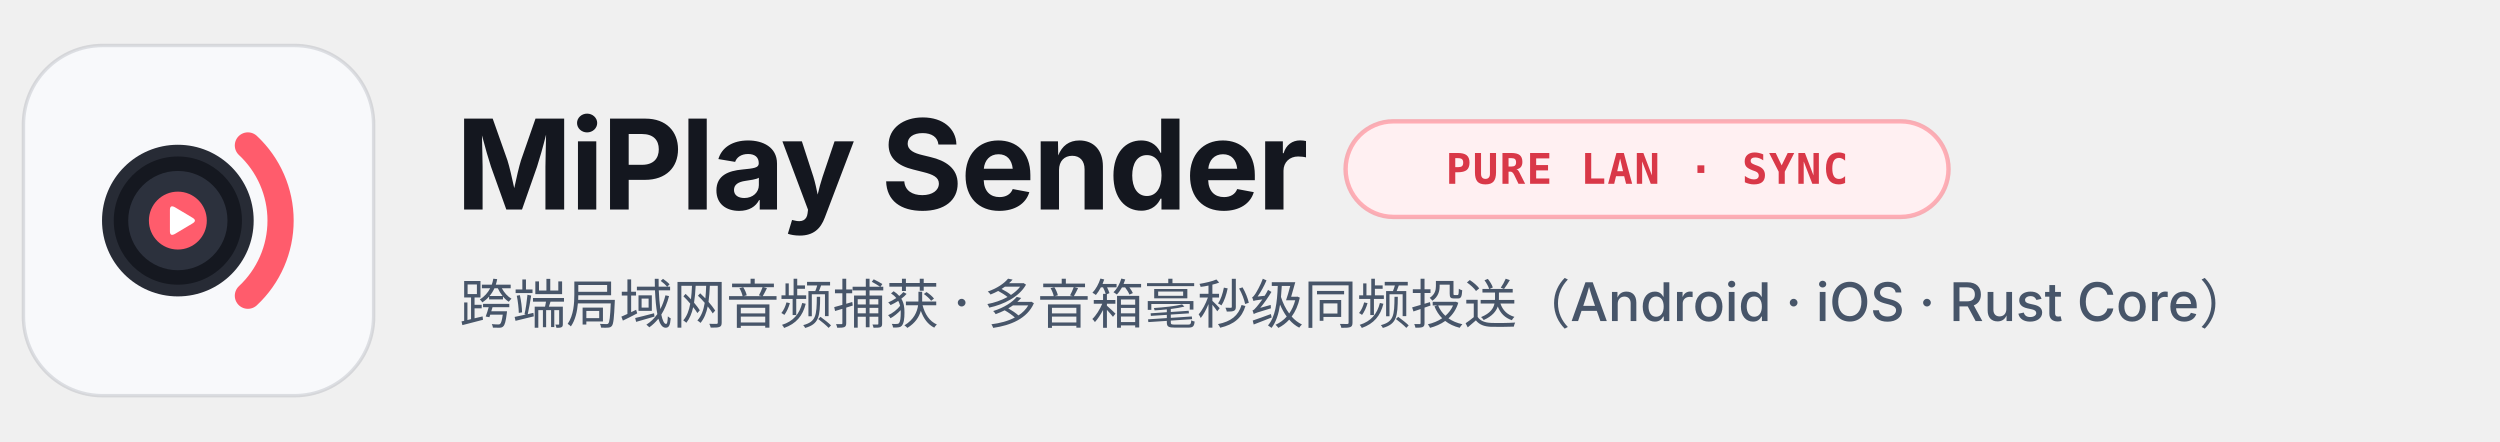
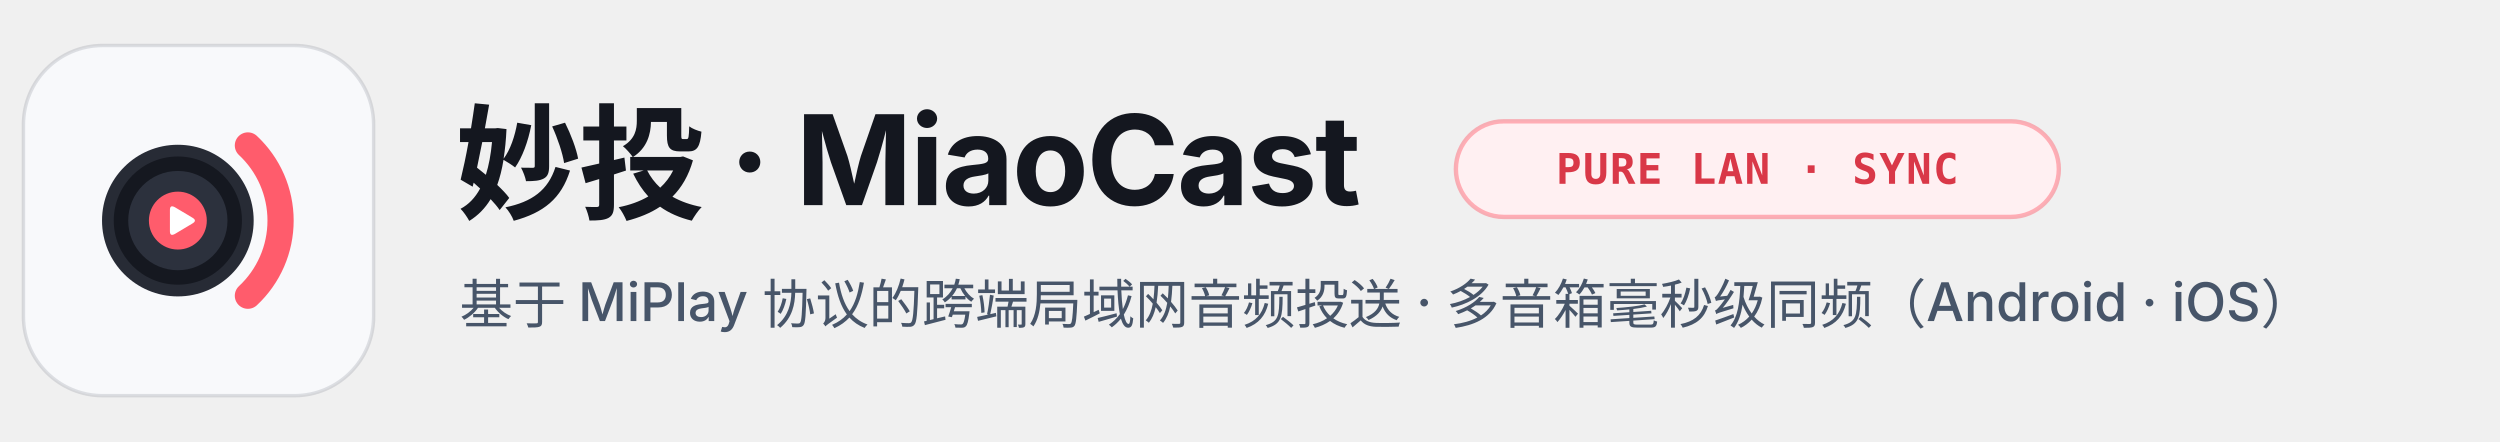
<svg xmlns="http://www.w3.org/2000/svg" viewBox="0 0 680 120" width="680" height="120" role="img" aria-labelledby="banner-light-title banner-light-desc">
  <g transform="translate(6 12) scale(0.1875)">
    <rect x="2" y="2" width="508" height="508" rx="115" fill="#F8F9FB" stroke="#0F172A" stroke-opacity="0.12" stroke-width="5" />
    <circle cx="226" cy="256" r="110" fill="#272B35" />
    <circle cx="226" cy="256" r="93" fill="#151820" />
    <circle cx="226" cy="256" r="72" fill="#2C313D" />
    <circle cx="226" cy="256" r="42" fill="#FF5C6C" />
    <path d="M 214.5 240.5 L 214.5 271.5 Q 214.5 279.5 222.0 275.2 L 247.0 260.3 Q 254.5 256 247.0 251.7 L 222.0 236.8 Q 214.5 232.5 214.5 240.5 Z" fill="#FFFFFF" />
    <path d="M 327.6 147.0 A 149 149 0 0 1 327.6 365.0" fill="none" stroke="#FF5C6C" stroke-width="38" stroke-linecap="round" />
  </g>
-   <text x="124" y="57" fill="#14171F" font-family="-apple-system, BlinkMacSystemFont, 'SF Pro Display', 'Segoe UI', 'PingFang SC', sans-serif" font-size="34" font-weight="750" letter-spacing="-0.6">MiPlay Sender</text>
-   <rect x="366" y="33" width="164" height="26" rx="13" fill="#FFF0F2" stroke="#FF5C6C" stroke-opacity="0.45" stroke-width="1.2" />
-   <text x="448" y="50" text-anchor="middle" fill="#D93848" font-family="ui-monospace, 'SF Mono', Menlo, Consolas, monospace" font-size="11.5" font-weight="600" letter-spacing="0.4">PURE LAN · SYNC</text>
-   <text x="125" y="88" fill="#475569" font-family="-apple-system, BlinkMacSystemFont, 'PingFang SC', 'Hiragino Sans GB', 'Segoe UI', sans-serif" font-size="14.5" font-weight="500">跨端局域网音频捕获 · 多音箱毫秒级同频投送（Android · iOS · Rust Core）</text>
+   <text x="124" y="57" fill="#14171F" font-family="-apple-system, BlinkMacSystemFont, 'SF Pro Display', 'Segoe UI', 'PingFang SC', sans-serif" font-size="34" font-weight="750" letter-spacing="-0.6">妙投 · MiaoCast</text>
+   <rect x="396" y="33" width="164" height="26" rx="13" fill="#FFF0F2" stroke="#FF5C6C" stroke-opacity="0.45" stroke-width="1.2" />
+   <text x="478" y="50" text-anchor="middle" fill="#D93848" font-family="ui-monospace, 'SF Mono', Menlo, Consolas, monospace" font-size="11.5" font-weight="600" letter-spacing="0.4">PURE LAN · SYNC</text>
+   <text x="125" y="88" fill="#475569" font-family="-apple-system, BlinkMacSystemFont, 'PingFang SC', 'Hiragino Sans GB', 'Segoe UI', sans-serif" font-size="14.5" font-weight="500">基于 MiPlay 协议的跨端局域网音频投送 · 多音箱毫秒级同频（Android · iOS）</text>
</svg>
